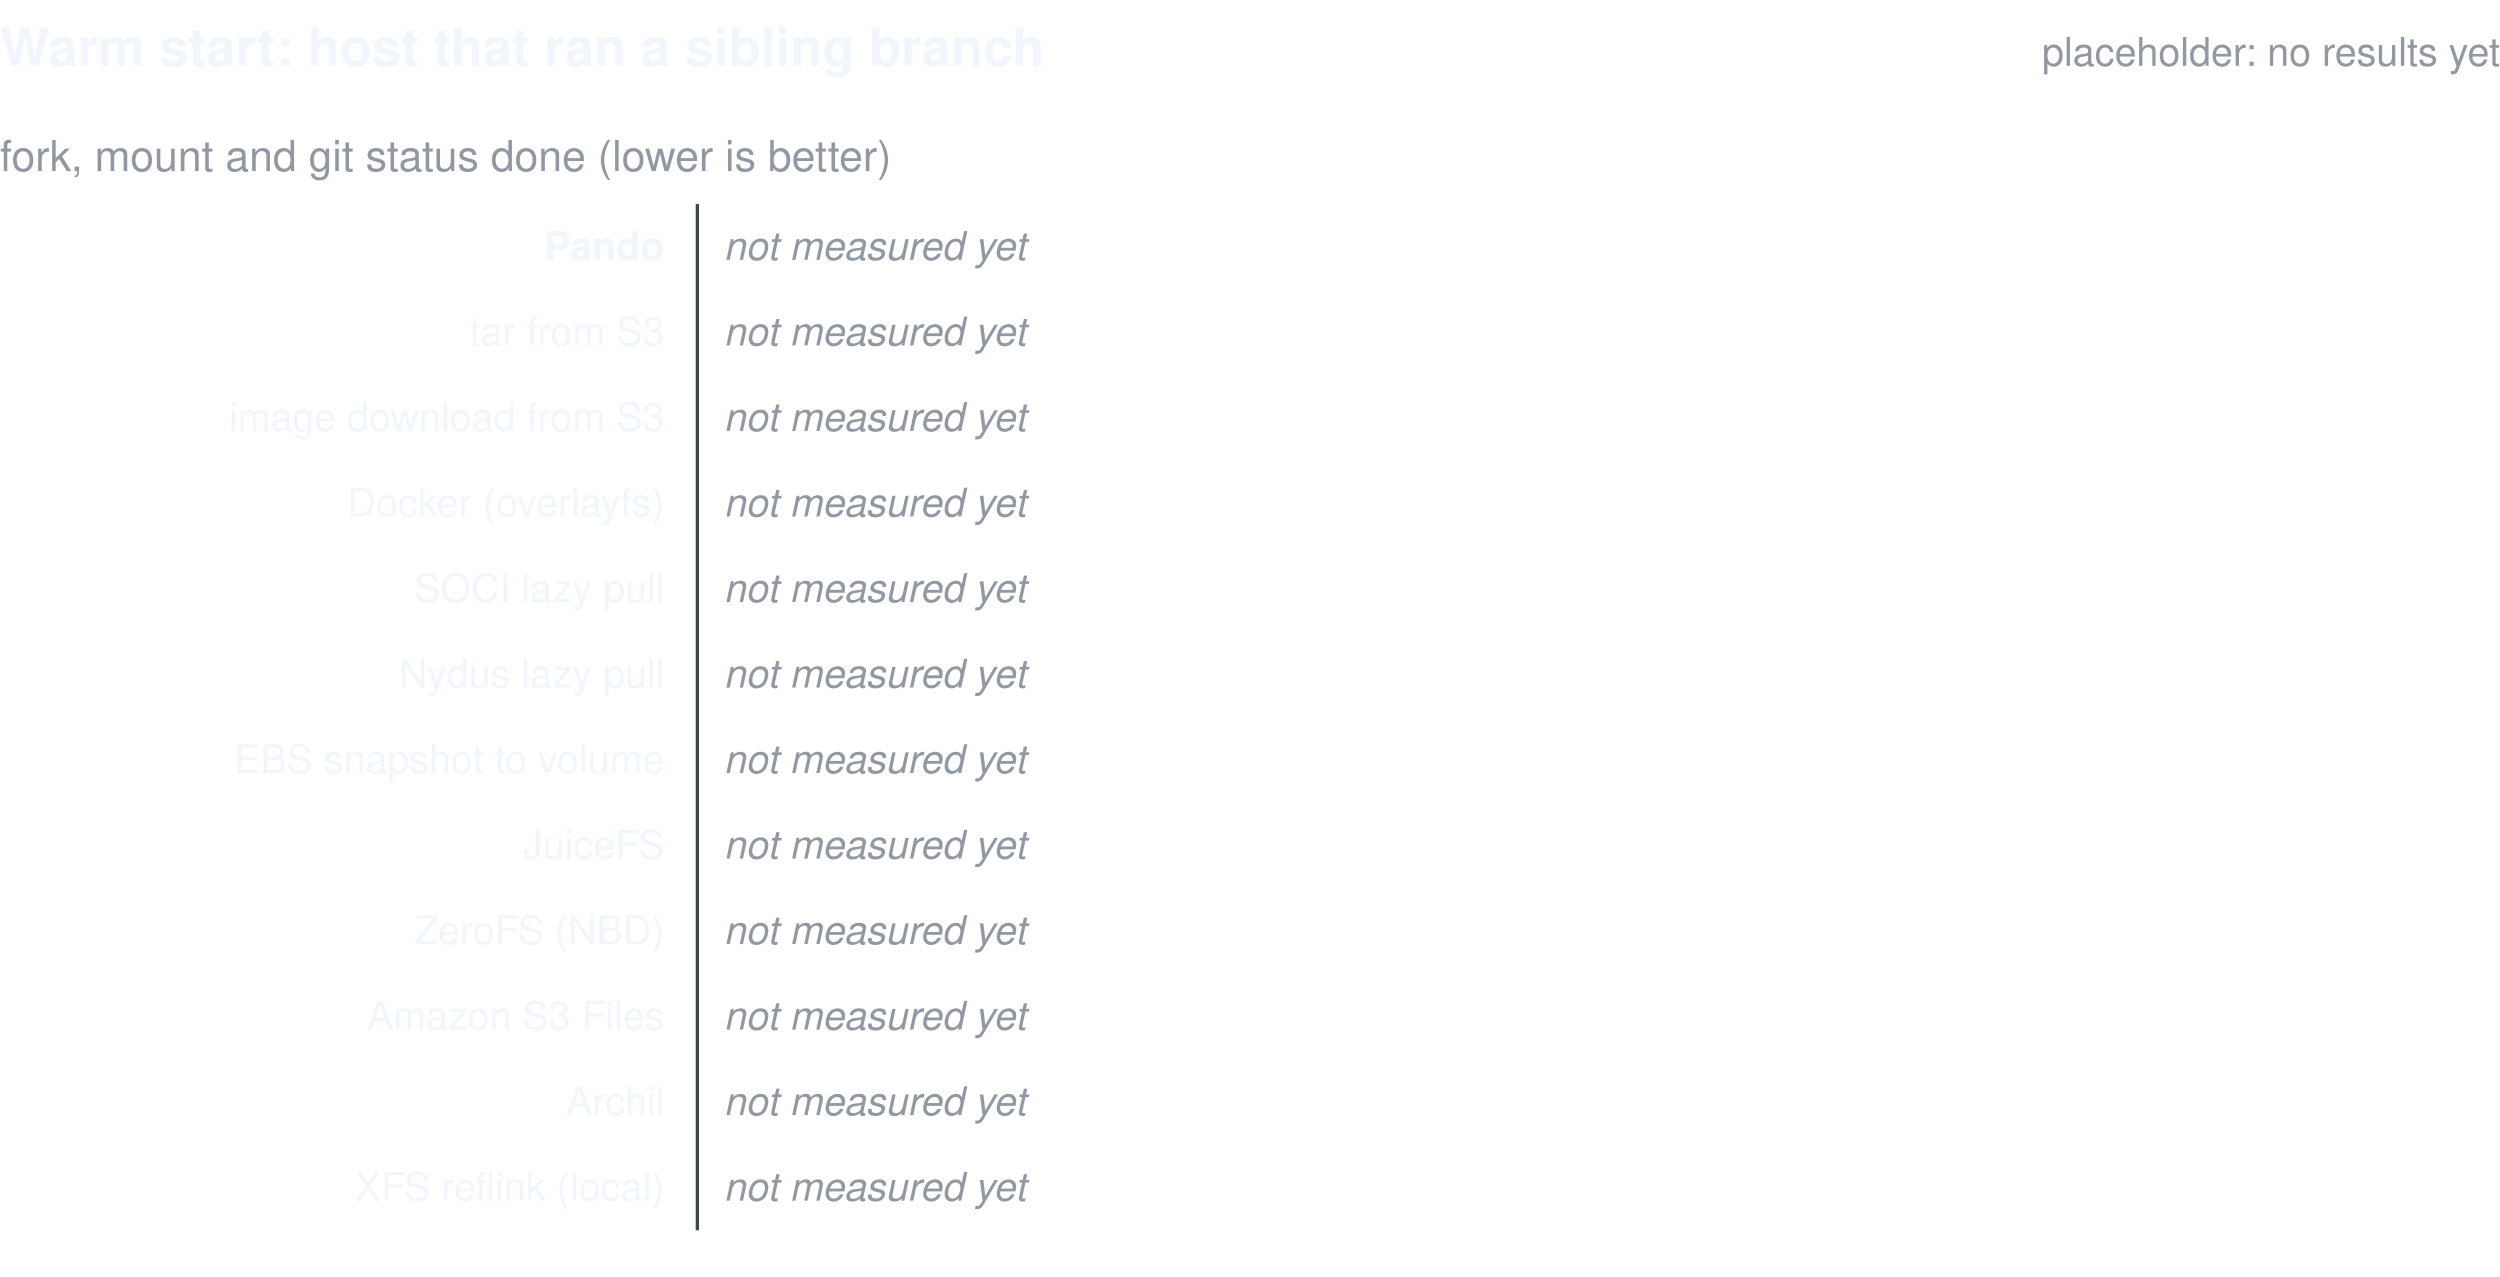
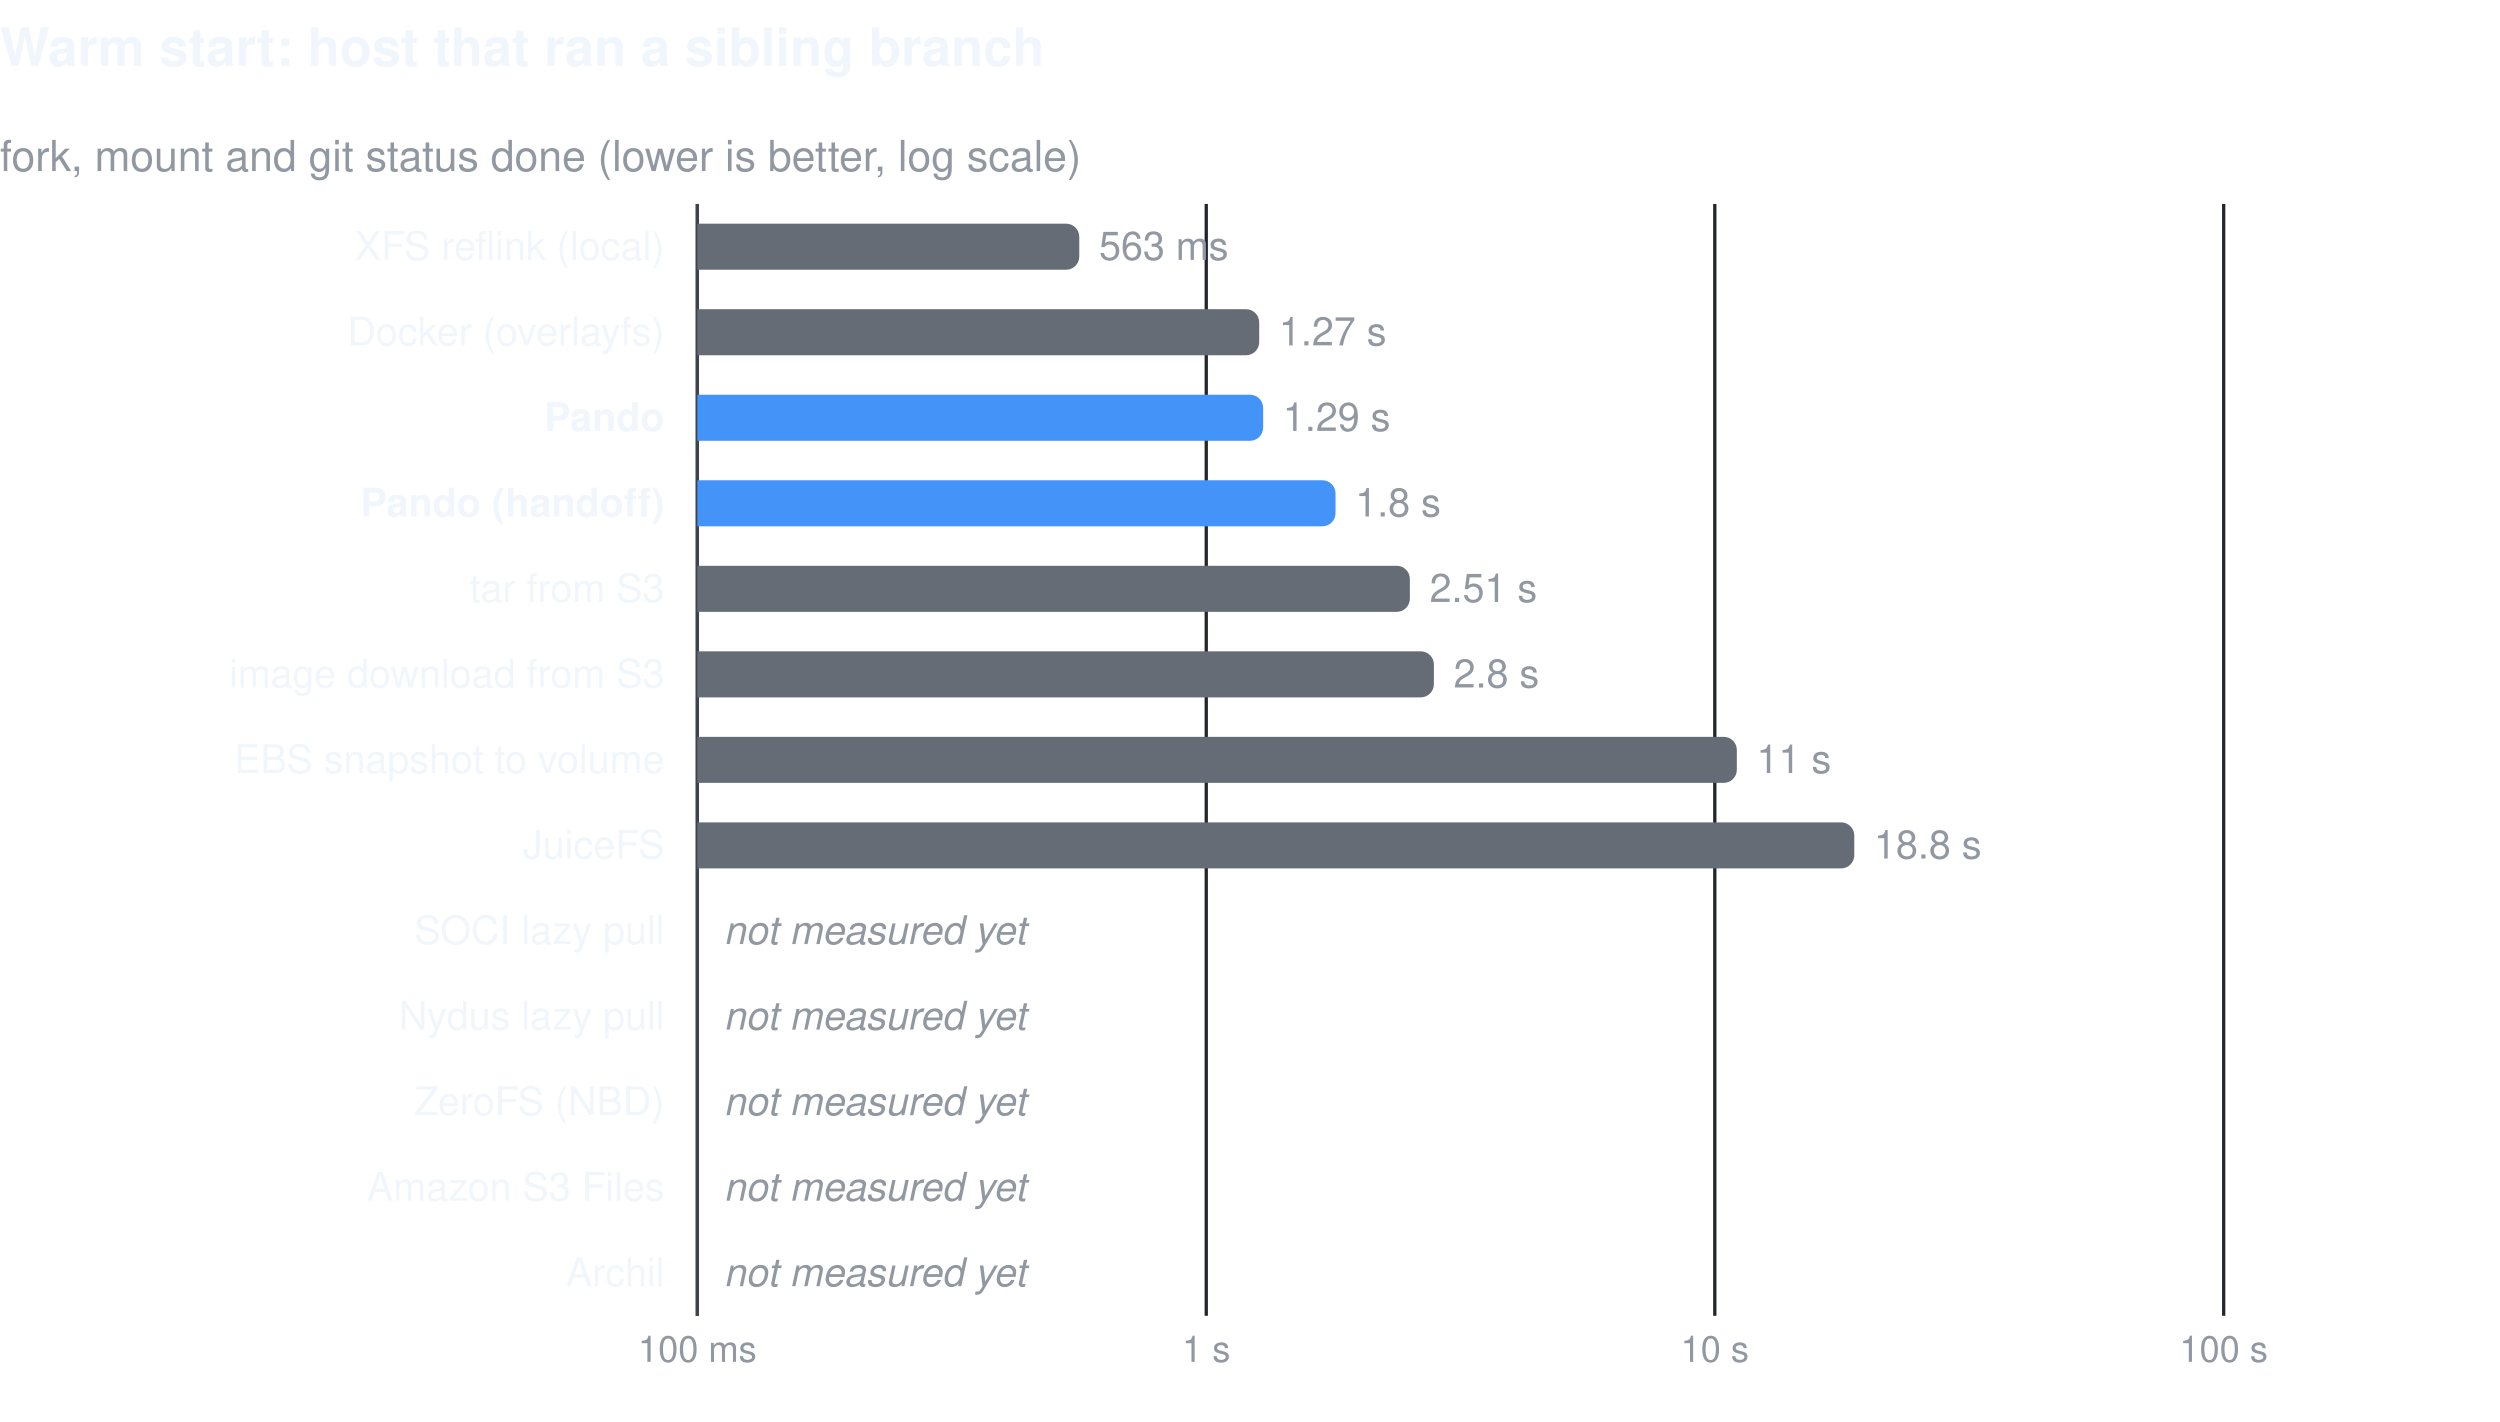
- <svg xmlns="http://www.w3.org/2000/svg" width="760" height="388" viewBox="0 0 760 388" font-family="-apple-system, BlinkMacSystemFont, 'Segoe UI', Helvetica, Arial, sans-serif" role="img">
+ <svg xmlns="http://www.w3.org/2000/svg" width="760" height="432" viewBox="0 0 760 432" font-family="-apple-system, BlinkMacSystemFont, 'Segoe UI', Helvetica, Arial, sans-serif" role="img">
  <text x="0" y="20" font-size="16" font-weight="600" fill="#f0f6fc">Warm start: host that ran a sibling branch</text>
-   <text x="0" y="52" font-size="13" fill="#9198a1">fork, mount and git status done (lower is better)</text>
-   <line x1="212" y1="62" x2="212" y2="374" stroke="#3d444d" stroke-width="1" />
-   <text x="202" y="79.0" font-size="12" fill="#f0f6fc" text-anchor="end" font-weight="600">Pando</text>
-   <text x="220" y="79.0" font-size="12" font-style="italic" fill="#9198a1">not measured yet</text>
-   <text x="202" y="105.0" font-size="12" fill="#f0f6fc" text-anchor="end">tar from S3</text>
-   <text x="220" y="105.0" font-size="12" font-style="italic" fill="#9198a1">not measured yet</text>
-   <text x="202" y="131.0" font-size="12" fill="#f0f6fc" text-anchor="end">image download from S3</text>
-   <text x="220" y="131.0" font-size="12" font-style="italic" fill="#9198a1">not measured yet</text>
-   <text x="202" y="157.0" font-size="12" fill="#f0f6fc" text-anchor="end">Docker (overlayfs)</text>
-   <text x="220" y="157.0" font-size="12" font-style="italic" fill="#9198a1">not measured yet</text>
-   <text x="202" y="183.0" font-size="12" fill="#f0f6fc" text-anchor="end">SOCI lazy pull</text>
-   <text x="220" y="183.0" font-size="12" font-style="italic" fill="#9198a1">not measured yet</text>
-   <text x="202" y="209.0" font-size="12" fill="#f0f6fc" text-anchor="end">Nydus lazy pull</text>
-   <text x="220" y="209.0" font-size="12" font-style="italic" fill="#9198a1">not measured yet</text>
+   <text x="0" y="52" font-size="13" fill="#9198a1">fork, mount and git status done (lower is better, log scale)</text>
+   <line x1="212.0" y1="62" x2="212.0" y2="400" stroke="#21262d" stroke-width="1" />
+   <text x="212.0" y="414" font-size="11" fill="#9198a1" text-anchor="middle">100 ms</text>
+   <line x1="366.7" y1="62" x2="366.7" y2="400" stroke="#21262d" stroke-width="1" />
+   <text x="366.7" y="414" font-size="11" fill="#9198a1" text-anchor="middle">1 s</text>
+   <line x1="521.3" y1="62" x2="521.3" y2="400" stroke="#21262d" stroke-width="1" />
+   <text x="521.3" y="414" font-size="11" fill="#9198a1" text-anchor="middle">10 s</text>
+   <line x1="676.0" y1="62" x2="676.0" y2="400" stroke="#21262d" stroke-width="1" />
+   <text x="676.0" y="414" font-size="11" fill="#9198a1" text-anchor="middle">100 s</text>
+   <line x1="212" y1="62" x2="212" y2="400" stroke="#3d444d" stroke-width="1" />
+   <text x="202" y="79.0" font-size="12" fill="#f0f6fc" text-anchor="end">XFS reflink (local)</text>
+   <path d="M212,68.0 h112.1 a4,4 0 0 1 4,4 v6 a4,4 0 0 1 -4,4 h-112.1 z" fill="#656c76" />
+   <text x="334.1" y="79.0" font-size="12" fill="#9198a1">563 ms</text>
+   <text x="202" y="105.0" font-size="12" fill="#f0f6fc" text-anchor="end">Docker (overlayfs)</text>
+   <path d="M212,94.0 h166.8 a4,4 0 0 1 4,4 v6 a4,4 0 0 1 -4,4 h-166.8 z" fill="#656c76" />
+   <text x="388.8" y="105.0" font-size="12" fill="#9198a1">1.27 s</text>
+   <text x="202" y="131.0" font-size="12" fill="#f0f6fc" text-anchor="end" font-weight="600">Pando</text>
+   <path d="M212,120.0 h168.0 a4,4 0 0 1 4,4 v6 a4,4 0 0 1 -4,4 h-168.0 z" fill="#4493f8" />
+   <text x="390.0" y="131.0" font-size="12" fill="#9198a1">1.29 s</text>
+   <text x="202" y="157.0" font-size="12" fill="#f0f6fc" text-anchor="end" font-weight="600">Pando (handoff)</text>
+   <path d="M212,146.0 h190.0 a4,4 0 0 1 4,4 v6 a4,4 0 0 1 -4,4 h-190.0 z" fill="#4493f8" />
+   <text x="412.0" y="157.0" font-size="12" fill="#9198a1">1.8 s</text>
+   <text x="202" y="183.0" font-size="12" fill="#f0f6fc" text-anchor="end">tar from S3</text>
+   <path d="M212,172.0 h212.6 a4,4 0 0 1 4,4 v6 a4,4 0 0 1 -4,4 h-212.6 z" fill="#656c76" />
+   <text x="434.6" y="183.0" font-size="12" fill="#9198a1">2.51 s</text>
+   <text x="202" y="209.0" font-size="12" fill="#f0f6fc" text-anchor="end">image download from S3</text>
+   <path d="M212,198.0 h219.9 a4,4 0 0 1 4,4 v6 a4,4 0 0 1 -4,4 h-219.9 z" fill="#656c76" />
+   <text x="441.9" y="209.0" font-size="12" fill="#9198a1">2.8 s</text>
  <text x="202" y="235.0" font-size="12" fill="#f0f6fc" text-anchor="end">EBS snapshot to volume</text>
-   <text x="220" y="235.0" font-size="12" font-style="italic" fill="#9198a1">not measured yet</text>
+   <path d="M212,224.0 h312.0 a4,4 0 0 1 4,4 v6 a4,4 0 0 1 -4,4 h-312.0 z" fill="#656c76" />
+   <text x="534.0" y="235.0" font-size="12" fill="#9198a1">11 s</text>
  <text x="202" y="261.0" font-size="12" fill="#f0f6fc" text-anchor="end">JuiceFS</text>
-   <text x="220" y="261.0" font-size="12" font-style="italic" fill="#9198a1">not measured yet</text>
-   <text x="202" y="287.0" font-size="12" fill="#f0f6fc" text-anchor="end">ZeroFS (NBD)</text>
+   <path d="M212,250.0 h347.7 a4,4 0 0 1 4,4 v6 a4,4 0 0 1 -4,4 h-347.7 z" fill="#656c76" />
+   <text x="569.7" y="261.0" font-size="12" fill="#9198a1">18.8 s</text>
+   <text x="202" y="287.0" font-size="12" fill="#f0f6fc" text-anchor="end">SOCI lazy pull</text>
  <text x="220" y="287.0" font-size="12" font-style="italic" fill="#9198a1">not measured yet</text>
-   <text x="202" y="313.0" font-size="12" fill="#f0f6fc" text-anchor="end">Amazon S3 Files</text>
+   <text x="202" y="313.0" font-size="12" fill="#f0f6fc" text-anchor="end">Nydus lazy pull</text>
  <text x="220" y="313.0" font-size="12" font-style="italic" fill="#9198a1">not measured yet</text>
-   <text x="202" y="339.0" font-size="12" fill="#f0f6fc" text-anchor="end">Archil</text>
+   <text x="202" y="339.0" font-size="12" fill="#f0f6fc" text-anchor="end">ZeroFS (NBD)</text>
  <text x="220" y="339.0" font-size="12" font-style="italic" fill="#9198a1">not measured yet</text>
-   <text x="202" y="365.0" font-size="12" fill="#f0f6fc" text-anchor="end">XFS reflink (local)</text>
+   <text x="202" y="365.0" font-size="12" fill="#f0f6fc" text-anchor="end">Amazon S3 Files</text>
  <text x="220" y="365.0" font-size="12" font-style="italic" fill="#9198a1">not measured yet</text>
-   <text x="760" y="20" font-size="12" fill="#9198a1" text-anchor="end">placeholder: no results yet</text>
+   <text x="202" y="391.0" font-size="12" fill="#f0f6fc" text-anchor="end">Archil</text>
+   <text x="220" y="391.0" font-size="12" font-style="italic" fill="#9198a1">not measured yet</text>
</svg>
